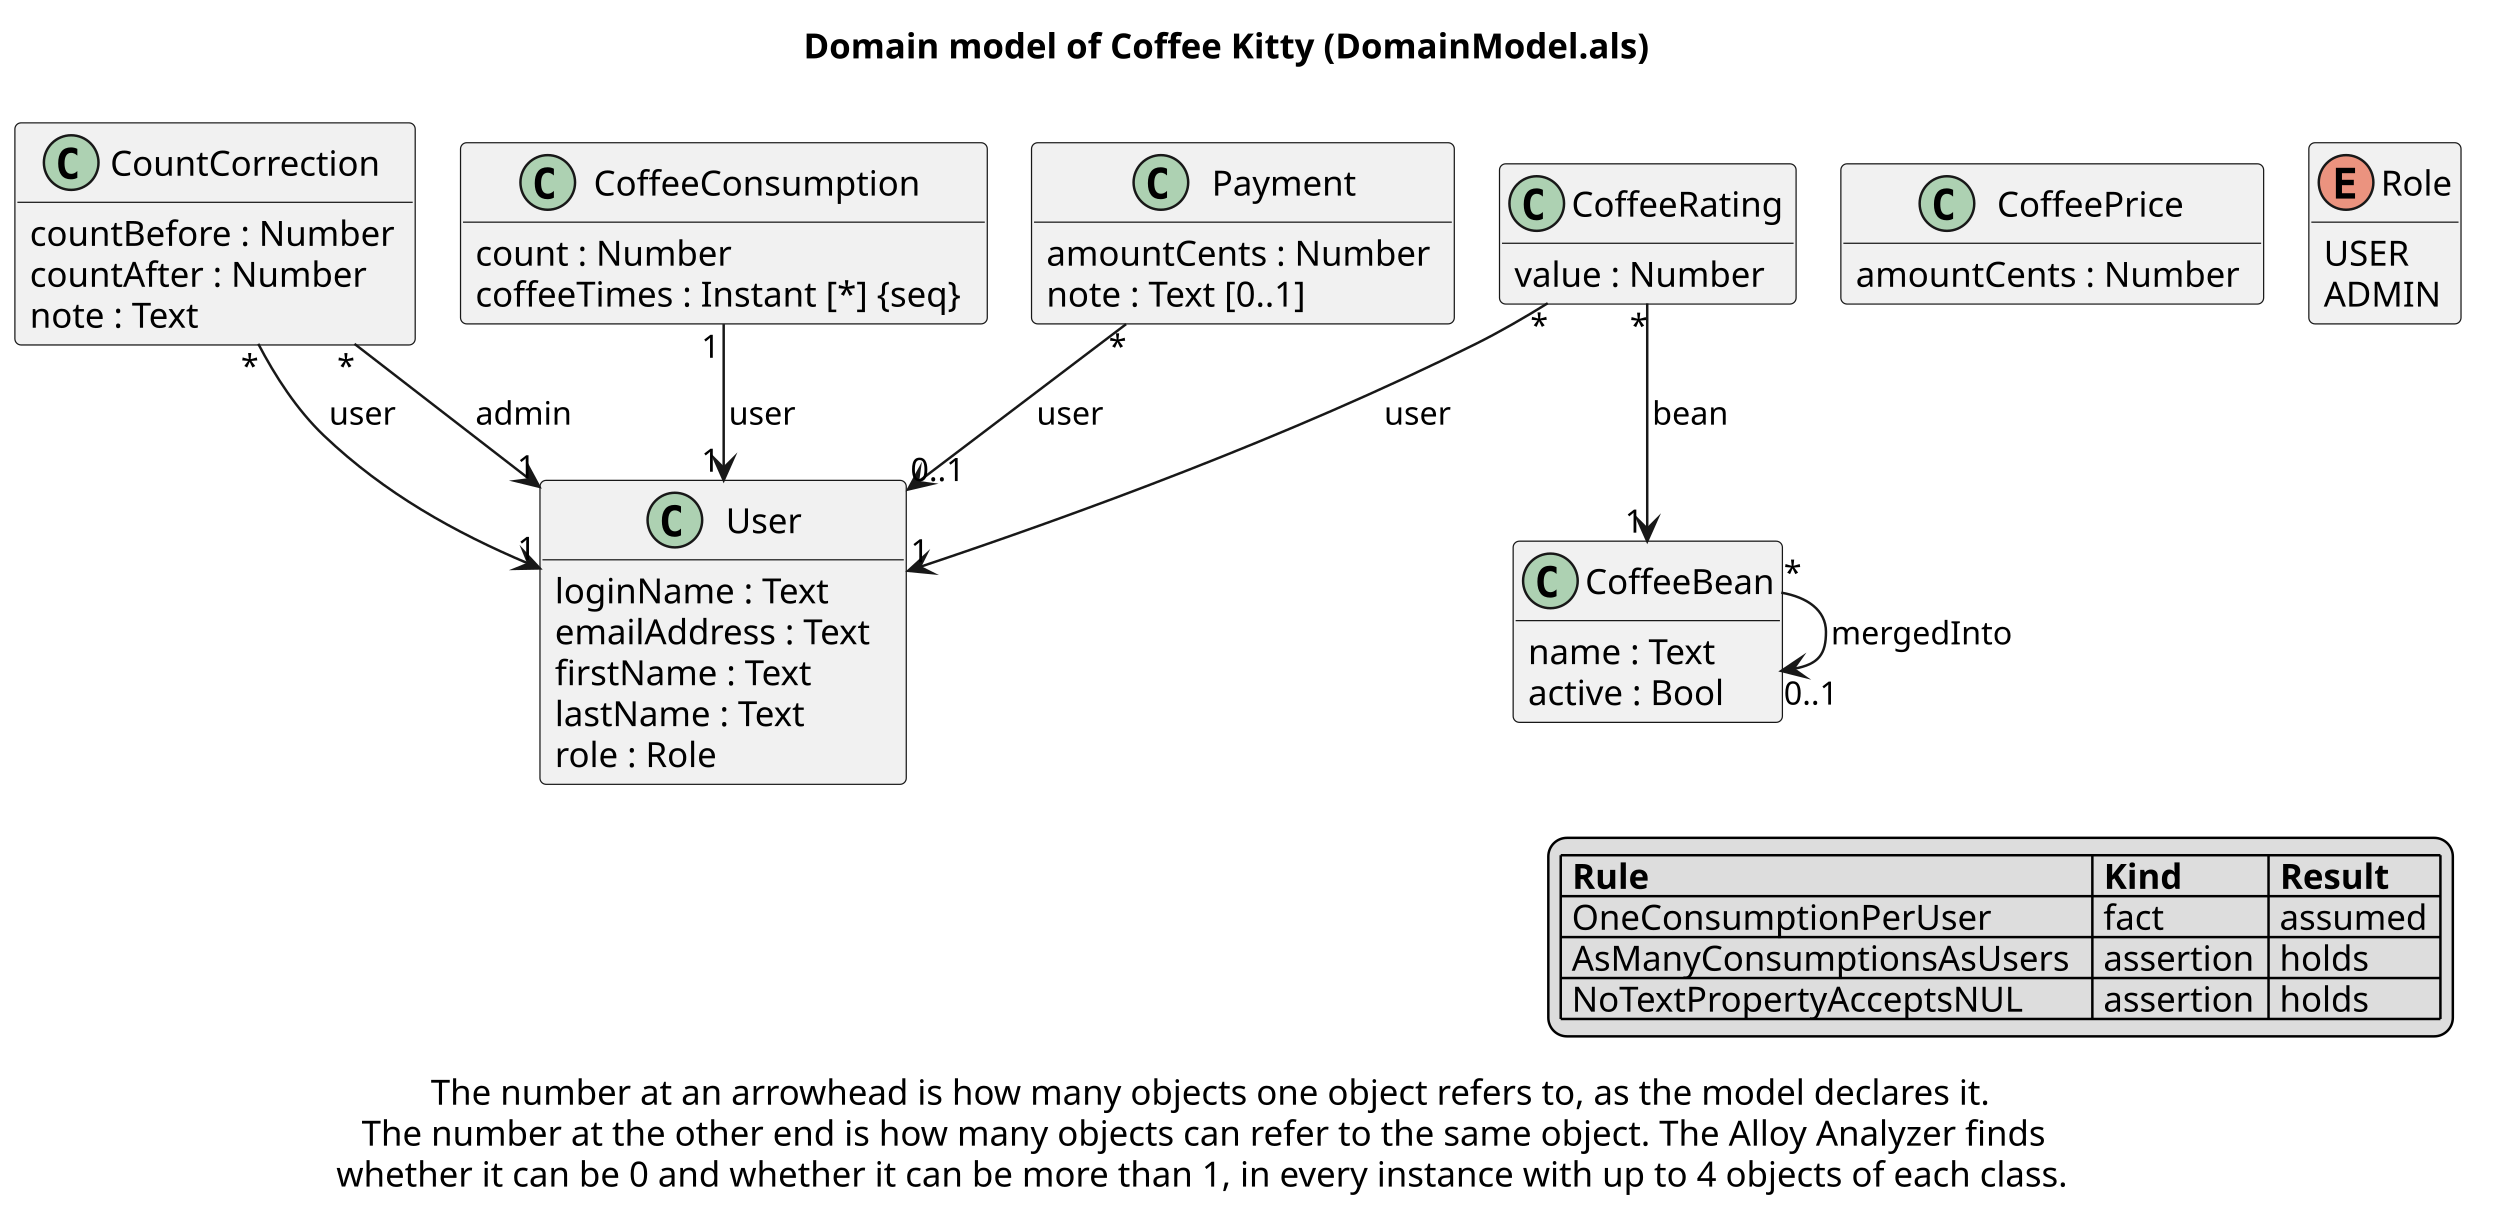
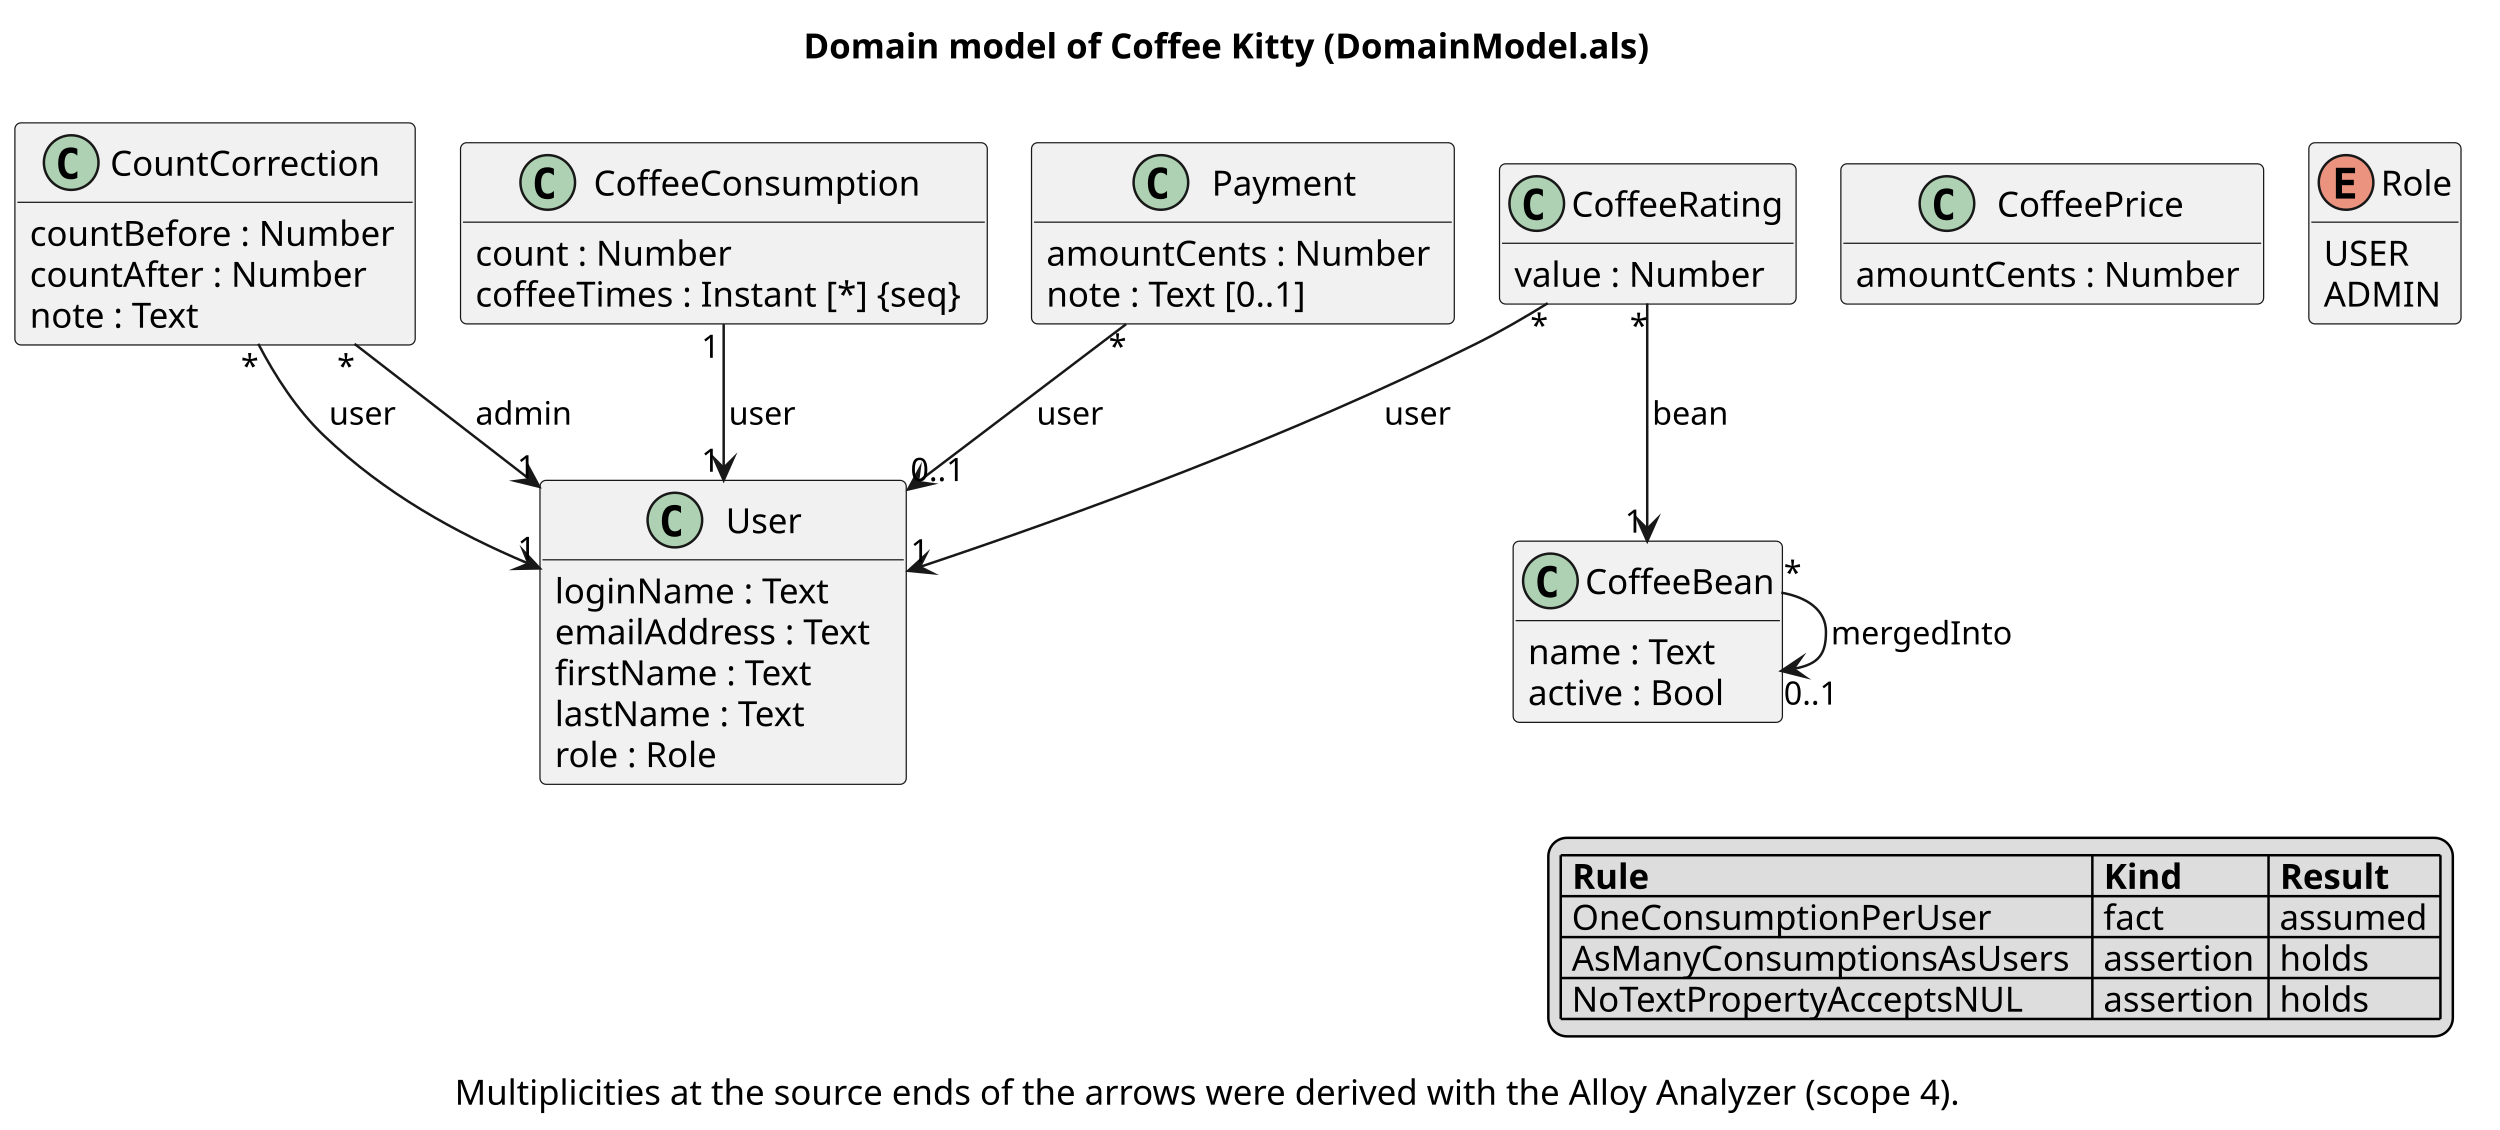
- <svg xmlns="http://www.w3.org/2000/svg" version="1.1" data-diagram-type="CLASS" style="width:1007px;height:488px;background:#FFFFFF;" width="1007px" height="488px" viewBox="0 0 1007 488" zoomAndPan="magnify" preserveAspectRatio="none" contentStyleType="text/css">
+ <svg xmlns="http://www.w3.org/2000/svg" version="1.1" data-diagram-type="CLASS" style="width:1007px;height:455px;background:#FFFFFF;" width="1007px" height="455px" viewBox="0 0 1007 455" zoomAndPan="magnify" preserveAspectRatio="none" contentStyleType="text/css">
  <defs />
  <g font-family="sans-serif" lengthAdjust="spacing">
    <g class="title" data-source-line="4">
      <text x="323.646" y="23.535" fill="#000" font-size="14" textLength="352.707" font-weight="700">Domain model of Coffee Kitty (DomainModel.als)</text>
    </g>
    <g class="entity" data-qualified-name="User" id="ent0001" data-source-line="5">
      <rect x="217.5" y="193.488" width="147.543" height="122.441" fill="#F1F1F1" style="stroke:#181818;stroke-width:0.5;" rx="2.5" ry="2.5" />
      <ellipse cx="271.839" cy="209.488" rx="11" ry="11" fill="#ADD1B2" style="stroke:#181818;stroke-width:1;" />
      <path d="M274.312,215.631 Q273.731,215.93 273.092,216.08 Q272.453,216.229 271.747,216.229 Q269.24,216.229 267.92,214.577 Q266.601,212.925 266.601,209.804 Q266.601,206.675 267.92,205.023 Q269.24,203.371 271.747,203.371 Q272.453,203.371 273.1,203.521 Q273.748,203.67 274.312,203.969 L274.312,206.691 Q273.681,206.11 273.088,205.841 Q272.494,205.571 271.863,205.571 Q270.519,205.571 269.834,206.637 Q269.149,207.704 269.149,209.804 Q269.149,211.896 269.834,212.963 Q270.519,214.029 271.863,214.029 Q272.494,214.029 273.088,213.76 Q273.681,213.49 274.312,212.909 Z " fill="#000" />
      <text x="292.339" y="214.779" fill="#000" font-size="14" textLength="30.365">User</text>
      <line x1="218.5" y1="225.488" x2="364.043" y2="225.488" style="stroke:#181818;stroke-width:0.5;" />
      <text x="223.5" y="243.023" fill="#000" font-size="14" textLength="116.819">loginName : Text</text>
      <text x="223.5" y="259.512" fill="#000" font-size="14" textLength="135.543">emailAddress : Text</text>
      <text x="223.5" y="276" fill="#000" font-size="14" textLength="110.004">firstName : Text</text>
      <text x="223.5" y="292.488" fill="#000" font-size="14" textLength="106.859">lastName : Text</text>
      <text x="223.5" y="308.977" fill="#000" font-size="14" textLength="68.763">role : Role</text>
    </g>
    <g class="entity" data-qualified-name="CoffeeConsumption" id="ent0002" data-source-line="12">
      <rect x="185.5" y="57.488" width="212.177" height="72.977" fill="#F1F1F1" style="stroke:#181818;stroke-width:0.5;" rx="2.5" ry="2.5" />
      <ellipse cx="220.634" cy="73.488" rx="11" ry="11" fill="#ADD1B2" style="stroke:#181818;stroke-width:1;" />
      <path d="M223.108,79.631 Q222.527,79.93 221.887,80.08 Q221.248,80.229 220.543,80.229 Q218.036,80.229 216.716,78.577 Q215.396,76.925 215.396,73.804 Q215.396,70.675 216.716,69.023 Q218.036,67.371 220.543,67.371 Q221.248,67.371 221.896,67.521 Q222.543,67.67 223.108,67.969 L223.108,70.691 Q222.477,70.11 221.883,69.841 Q221.29,69.571 220.659,69.571 Q219.314,69.571 218.629,70.637 Q217.944,71.704 217.944,73.804 Q217.944,75.896 218.629,76.963 Q219.314,78.029 220.659,78.029 Q221.29,78.029 221.883,77.76 Q222.477,77.49 223.108,76.909 Z " fill="#000" />
      <text x="239.109" y="78.779" fill="#000" font-size="14" textLength="135.434">CoffeeConsumption</text>
      <line x1="186.5" y1="89.488" x2="396.677" y2="89.488" style="stroke:#181818;stroke-width:0.5;" />
      <text x="191.5" y="107.023" fill="#000" font-size="14" textLength="106.114">count : Number</text>
      <text x="191.5" y="123.512" fill="#000" font-size="14" textLength="200.177">coffeeTimes : Instant [*] {seq}</text>
    </g>
    <g class="entity" data-qualified-name="CountCorrection" id="ent0003" data-source-line="16">
      <rect x="6" y="49.488" width="161.242" height="89.465" fill="#F1F1F1" style="stroke:#181818;stroke-width:0.5;" rx="2.5" ry="2.5" />
      <ellipse cx="28.676" cy="65.488" rx="11" ry="11" fill="#ADD1B2" style="stroke:#181818;stroke-width:1;" />
      <path d="M31.149,71.631 Q30.568,71.93 29.929,72.08 Q29.29,72.229 28.584,72.229 Q26.077,72.229 24.757,70.577 Q23.438,68.925 23.438,65.804 Q23.438,62.675 24.757,61.023 Q26.077,59.371 28.584,59.371 Q29.29,59.371 29.937,59.521 Q30.585,59.67 31.149,59.969 L31.149,62.691 Q30.518,62.11 29.925,61.841 Q29.331,61.571 28.7,61.571 Q27.356,61.571 26.671,62.637 Q25.986,63.704 25.986,65.804 Q25.986,67.896 26.671,68.963 Q27.356,70.029 28.7,70.029 Q29.331,70.029 29.925,69.76 Q30.518,69.49 31.149,68.909 Z " fill="#000" />
      <text x="44.382" y="70.779" fill="#000" font-size="14" textLength="112.185">CountCorrection</text>
      <line x1="7" y1="81.488" x2="166.242" y2="81.488" style="stroke:#181818;stroke-width:0.5;" />
      <text x="12" y="99.023" fill="#000" font-size="14" textLength="149.242">countBefore : Number</text>
      <text x="12" y="115.512" fill="#000" font-size="14" textLength="139.686">countAfter : Number</text>
      <text x="12" y="132" fill="#000" font-size="14" textLength="74.088">note : Text</text>
    </g>
    <g class="entity" data-qualified-name="CoffeeBean" id="ent0004" data-source-line="21">
      <rect x="609.5" y="217.988" width="108.453" height="72.977" fill="#F1F1F1" style="stroke:#181818;stroke-width:0.5;" rx="2.5" ry="2.5" />
      <ellipse cx="624.5" cy="233.988" rx="11" ry="11" fill="#ADD1B2" style="stroke:#181818;stroke-width:1;" />
      <path d="M626.973,240.131 Q626.392,240.43 625.753,240.58 Q625.114,240.729 624.408,240.729 Q621.901,240.729 620.582,239.077 Q619.262,237.425 619.262,234.304 Q619.262,231.175 620.582,229.523 Q621.901,227.871 624.408,227.871 Q625.114,227.871 625.761,228.021 Q626.409,228.17 626.973,228.469 L626.973,231.191 Q626.342,230.61 625.749,230.341 Q625.155,230.071 624.524,230.071 Q623.18,230.071 622.495,231.137 Q621.81,232.204 621.81,234.304 Q621.81,236.396 622.495,237.463 Q623.18,238.529 624.524,238.529 Q625.155,238.529 625.749,238.26 Q626.342,237.99 626.973,237.409 Z " fill="#000" />
      <text x="638.5" y="239.279" fill="#000" font-size="14" textLength="76.453">CoffeeBean</text>
      <line x1="610.5" y1="249.988" x2="716.953" y2="249.988" style="stroke:#181818;stroke-width:0.5;" />
      <text x="615.5" y="267.523" fill="#000" font-size="14" textLength="81.054">name : Text</text>
      <text x="615.5" y="284.012" fill="#000" font-size="14" textLength="81.819">active : Bool</text>
    </g>
    <g class="entity" data-qualified-name="CoffeeRating" id="ent0005" data-source-line="25">
      <rect x="604" y="65.988" width="119.466" height="56.488" fill="#F1F1F1" style="stroke:#181818;stroke-width:0.5;" rx="2.5" ry="2.5" />
      <ellipse cx="619" cy="81.988" rx="11" ry="11" fill="#ADD1B2" style="stroke:#181818;stroke-width:1;" />
      <path d="M621.473,88.131 Q620.892,88.43 620.253,88.58 Q619.614,88.729 618.908,88.729 Q616.401,88.729 615.082,87.077 Q613.762,85.425 613.762,82.304 Q613.762,79.175 615.082,77.523 Q616.401,75.871 618.908,75.871 Q619.614,75.871 620.261,76.021 Q620.909,76.17 621.473,76.469 L621.473,79.191 Q620.842,78.61 620.249,78.341 Q619.655,78.071 619.024,78.071 Q617.68,78.071 616.995,79.137 Q616.31,80.204 616.31,82.304 Q616.31,84.396 616.995,85.463 Q617.68,86.529 619.024,86.529 Q619.655,86.529 620.249,86.26 Q620.842,85.99 621.473,85.409 Z " fill="#000" />
      <text x="633" y="87.279" fill="#000" font-size="14" textLength="87.466">CoffeeRating</text>
      <line x1="605" y1="97.988" x2="722.466" y2="97.988" style="stroke:#181818;stroke-width:0.5;" />
      <text x="610" y="115.523" fill="#000" font-size="14" textLength="103.243">value : Number</text>
    </g>
    <g class="entity" data-qualified-name="CoffeePrice" id="ent0006" data-source-line="28">
      <rect x="741.5" y="65.988" width="170.293" height="56.488" fill="#F1F1F1" style="stroke:#181818;stroke-width:0.5;" rx="2.5" ry="2.5" />
      <ellipse cx="784.233" cy="81.988" rx="11" ry="11" fill="#ADD1B2" style="stroke:#181818;stroke-width:1;" />
      <path d="M786.706,88.131 Q786.125,88.43 785.485,88.58 Q784.846,88.729 784.141,88.729 Q781.634,88.729 780.314,87.077 Q778.994,85.425 778.994,82.304 Q778.994,79.175 780.314,77.523 Q781.634,75.871 784.141,75.871 Q784.846,75.871 785.494,76.021 Q786.141,76.17 786.706,76.469 L786.706,79.191 Q786.075,78.61 785.481,78.341 Q784.888,78.071 784.257,78.071 Q782.912,78.071 782.227,79.137 Q781.543,80.204 781.543,82.304 Q781.543,84.396 782.227,85.463 Q782.912,86.529 784.257,86.529 Q784.888,86.529 785.481,86.26 Q786.075,85.99 786.706,85.409 Z " fill="#000" />
      <text x="804.395" y="87.279" fill="#000" font-size="14" textLength="76.665">CoffeePrice</text>
      <line x1="742.5" y1="97.988" x2="910.793" y2="97.988" style="stroke:#181818;stroke-width:0.5;" />
      <text x="747.5" y="115.523" fill="#000" font-size="14" textLength="158.293">amountCents : Number</text>
    </g>
    <g class="entity" data-qualified-name="Payment" id="ent0007" data-source-line="31">
      <rect x="415.5" y="57.488" width="170.293" height="72.977" fill="#F1F1F1" style="stroke:#181818;stroke-width:0.5;" rx="2.5" ry="2.5" />
      <ellipse cx="467.607" cy="73.488" rx="11" ry="11" fill="#ADD1B2" style="stroke:#181818;stroke-width:1;" />
      <path d="M470.08,79.631 Q469.499,79.93 468.86,80.08 Q468.221,80.229 467.515,80.229 Q465.008,80.229 463.688,78.577 Q462.369,76.925 462.369,73.804 Q462.369,70.675 463.688,69.023 Q465.008,67.371 467.515,67.371 Q468.221,67.371 468.868,67.521 Q469.516,67.67 470.08,67.969 L470.08,70.691 Q469.449,70.11 468.856,69.841 Q468.262,69.571 467.631,69.571 Q466.287,69.571 465.602,70.637 Q464.917,71.704 464.917,73.804 Q464.917,75.896 465.602,76.963 Q466.287,78.029 467.631,78.029 Q468.262,78.029 468.856,77.76 Q469.449,77.49 470.08,76.909 Z " fill="#000" />
      <text x="488.107" y="78.779" fill="#000" font-size="14" textLength="57.579">Payment</text>
      <line x1="416.5" y1="89.488" x2="584.793" y2="89.488" style="stroke:#181818;stroke-width:0.5;" />
      <text x="421.5" y="107.023" fill="#000" font-size="14" textLength="158.293">amountCents : Number</text>
      <text x="421.5" y="123.512" fill="#000" font-size="14" textLength="114.188">note : Text [0..1]</text>
    </g>
    <g class="entity" data-qualified-name="Role" id="ent0008" data-source-line="35">
      <rect x="930" y="57.488" width="61.299" height="72.977" fill="#F1F1F1" style="stroke:#181818;stroke-width:0.5;" rx="2.5" ry="2.5" />
      <ellipse cx="945" cy="73.488" rx="11" ry="11" fill="#EB937F" style="stroke:#181818;stroke-width:1;" />
      <path d="M948.614,79.988 L940.895,79.988 L940.895,67.595 L948.614,67.595 L948.614,69.753 L943.343,69.753 L943.343,72.426 L948.116,72.426 L948.116,74.584 L943.343,74.584 L943.343,77.83 L948.614,77.83 Z " fill="#000" />
      <text x="959" y="78.779" fill="#000" font-size="14" textLength="29.299">Role</text>
      <line x1="931" y1="89.488" x2="990.299" y2="89.488" style="stroke:#181818;stroke-width:0.5;" />
      <text x="936" y="107.023" fill="#000" font-size="14" textLength="33.681">USER</text>
      <text x="936" y="123.512" fill="#000" font-size="14" textLength="46.58">ADMIN</text>
    </g>
    <g class="link" data-entity-1="ent0002" data-entity-2="ent0001" id="lnk9" data-link-type="dependency">
      <polygon points="291.5,193.454,295.5,184.454,291.5,188.454,287.5,184.454,291.5,193.454" fill="#181818" style="stroke:#181818;stroke-width:1;stroke-linejoin:miter;stroke-miterlimit:10;" />
      <path d="M291.5,130.559 C291.5,149.087 291.5,167.247 291.5,188.454" style="stroke:#181818;stroke-width:1;" fill="none" />
      <text x="293.5" y="171.057" fill="#000" font-size="13" textLength="27.257">user</text>
      <text x="282.5" y="190.022" fill="#000" font-size="13">1</text>
      <text x="282.5" y="144.127" fill="#000" font-size="13">1</text>
    </g>
    <g class="link" data-entity-1="ent0003" data-entity-2="ent0001" id="lnk10" data-link-type="dependency">
      <polygon points="217.461,228.96,210.729,221.771,212.856,227.013,207.614,229.139,217.461,228.96" fill="#181818" style="stroke:#181818;stroke-width:1;stroke-linejoin:miter;stroke-miterlimit:10;" />
      <path d="M104.033,138.496 C110.845,151.569 119.657,165.165 130.5,175.488 C155.019,198.832 183.24,214.491 212.856,227.013" style="stroke:#181818;stroke-width:1;" fill="none" />
      <text x="132.5" y="171.057" fill="#000" font-size="13" textLength="27.257">user</text>
      <text x="208.461" y="225.528" fill="#000" font-size="13">1</text>
      <text x="97.033" y="152.064" fill="#000" font-size="13">*</text>
    </g>
    <g class="link" data-entity-1="ent0003" data-entity-2="ent0001" id="lnk11" data-link-type="dependency">
      <polygon points="217.272,196.097,212.598,187.428,213.316,193.039,207.705,193.757,217.272,196.097" fill="#181818" style="stroke:#181818;stroke-width:1;stroke-linejoin:miter;stroke-miterlimit:10;" />
      <path d="M142.788,138.509 C165.783,156.288 188.747,174.043 213.316,193.039" style="stroke:#181818;stroke-width:1;" fill="none" />
      <text x="191.5" y="171.057" fill="#000" font-size="13" textLength="39.324">admin</text>
      <text x="208.272" y="192.666" fill="#000" font-size="13">1</text>
      <text x="135.788" y="152.077" fill="#000" font-size="13">*</text>
    </g>
    <g class="link" data-entity-1="ent0004" data-entity-2="ent0004" id="lnk12" data-link-type="dependency">
      <polygon points="717.507,270.254,727.06,272.652,722.433,269.397,725.688,264.77,717.507,270.254" fill="#181818" style="stroke:#181818;stroke-width:1;stroke-linejoin:miter;stroke-miterlimit:10;" />
      <path d="M717.507,238.722 C728.029,240.553 735.5,245.809 735.5,254.488 C735.5,263.168 732.955,267.566 722.433,269.397" style="stroke:#181818;stroke-width:1;" fill="none" />
      <text x="737.5" y="259.557" fill="#000" font-size="13" textLength="72.89">mergedInto</text>
      <text x="718.507" y="283.822" fill="#000" font-size="13" textLength="24.667">0..1</text>
      <text x="718.507" y="235.291" fill="#000" font-size="13">*</text>
    </g>
    <g class="link" data-entity-1="ent0005" data-entity-2="ent0001" id="lnk13" data-link-type="dependency">
      <polygon points="365.792,229.936,375.596,230.874,370.534,228.35,373.058,223.287,365.792,229.936" fill="#181818" style="stroke:#181818;stroke-width:1;stroke-linejoin:miter;stroke-miterlimit:10;" />
      <path d="M623.418,122.139 C614.125,127.9 604.131,133.685 594.5,138.488 C519.099,176.092 432.973,207.467 370.534,228.35" style="stroke:#181818;stroke-width:1;" fill="none" />
      <text x="557.5" y="171.057" fill="#000" font-size="13" textLength="27.257">user</text>
      <text x="366.792" y="226.504" fill="#000" font-size="13">1</text>
      <text x="616.418" y="135.708" fill="#000" font-size="13">*</text>
    </g>
    <g class="link" data-entity-1="ent0005" data-entity-2="ent0004" id="lnk14" data-link-type="dependency">
      <polygon points="663.5,217.982,667.5,208.982,663.5,212.982,659.5,208.982,663.5,217.982" fill="#181818" style="stroke:#181818;stroke-width:1;stroke-linejoin:miter;stroke-miterlimit:10;" />
      <path d="M663.5,122.235 C663.5,148.7 663.5,184.017 663.5,212.982" style="stroke:#181818;stroke-width:1;" fill="none" />
      <text x="665.5" y="171.057" fill="#000" font-size="13" textLength="30.672">bean</text>
      <text x="654.5" y="214.55" fill="#000" font-size="13">1</text>
      <text x="656.5" y="135.804" fill="#000" font-size="13">*</text>
    </g>
    <g class="link" data-entity-1="ent0007" data-entity-2="ent0001" id="lnk15" data-link-type="dependency">
      <polygon points="365.732,197.193,375.32,194.942,369.715,194.172,370.486,188.568,365.732,197.193" fill="#181818" style="stroke:#181818;stroke-width:1;stroke-linejoin:miter;stroke-miterlimit:10;" />
      <path d="M453.596,130.559 C427.721,150.182 398.977,171.98 369.715,194.172" style="stroke:#181818;stroke-width:1;" fill="none" />
      <text x="417.5" y="171.057" fill="#000" font-size="13" textLength="27.257">user</text>
      <text x="366.732" y="193.761" fill="#000" font-size="13" textLength="24.667">0..1</text>
      <text x="446.596" y="144.127" fill="#000" font-size="13">*</text>
    </g>
    <g class="legend" data-source-line="46">
      <rect x="623.666" y="337.488" width="364.334" height="79.953" fill="#DDD" style="stroke:#000;stroke-width:1;" rx="7.5" ry="7.5" />
      <text x="633.28" y="358.023" fill="#000" font-size="14" textLength="31.609" font-weight="700">Rule</text>
      <text x="847.416" y="358.023" fill="#000" font-size="14" textLength="32.963" font-weight="700">Kind</text>
      <text x="918.38" y="358.023" fill="#000" font-size="14" textLength="45.199" font-weight="700">Result</text>
      <text x="633.096" y="374.512" fill="#000" font-size="14" textLength="170.249">OneConsumptionPerUser</text>
      <text x="847.231" y="374.512" fill="#000" font-size="14" textLength="25.286">fact</text>
      <text x="918.195" y="374.512" fill="#000" font-size="14" textLength="60.375">assumed</text>
      <text x="633.096" y="391" fill="#000" font-size="14" textLength="205.276">AsManyConsumptionsAsUsers</text>
      <text x="847.231" y="391" fill="#000" font-size="14" textLength="62.104">assertion</text>
      <text x="918.195" y="391" fill="#000" font-size="14" textLength="37.283">holds</text>
      <text x="633.096" y="407.488" fill="#000" font-size="14" textLength="186.867">NoTextPropertyAcceptsNUL</text>
      <text x="847.231" y="407.488" fill="#000" font-size="14" textLength="62.104">assertion</text>
      <text x="918.195" y="407.488" fill="#000" font-size="14" textLength="37.283">holds</text>
      <line x1="628.666" y1="344.488" x2="983" y2="344.488" style="stroke:#000;stroke-width:1;" />
      <line x1="628.666" y1="360.977" x2="983" y2="360.977" style="stroke:#000;stroke-width:1;" />
      <line x1="628.666" y1="377.465" x2="983" y2="377.465" style="stroke:#000;stroke-width:1;" />
      <line x1="628.666" y1="393.953" x2="983" y2="393.953" style="stroke:#000;stroke-width:1;" />
      <line x1="628.666" y1="410.441" x2="983" y2="410.441" style="stroke:#000;stroke-width:1;" />
      <line x1="628.666" y1="344.488" x2="628.666" y2="410.441" style="stroke:#000;stroke-width:1;" />
      <line x1="842.802" y1="344.488" x2="842.802" y2="410.441" style="stroke:#000;stroke-width:1;" />
      <line x1="913.766" y1="344.488" x2="913.766" y2="410.441" style="stroke:#000;stroke-width:1;" />
      <line x1="983" y1="344.488" x2="983" y2="410.441" style="stroke:#000;stroke-width:1;" />
    </g>
    <g class="caption" data-source-line="52">
-       <text x="173.533" y="444.977" fill="#000" font-size="14" textLength="652.935">The number at an arrowhead is how many objects one object refers to, as the model declares it.</text>
-       <text x="145.676" y="461.465" fill="#000" font-size="14" textLength="708.647">The number at the other end is how many objects can refer to the same object. The Alloy Analyzer finds</text>
-       <text x="135.453" y="477.953" fill="#000" font-size="14" textLength="729.094">whether it can be 0 and whether it can be more than 1, in every instance with up to 4 objects of each class.</text>
+       <text x="183.144" y="444.977" fill="#000" font-size="14" textLength="633.712">Multiplicities at the source ends of the arrows were derived with the Alloy Analyzer (scope 4).</text>
    </g>
  </g>
</svg>
